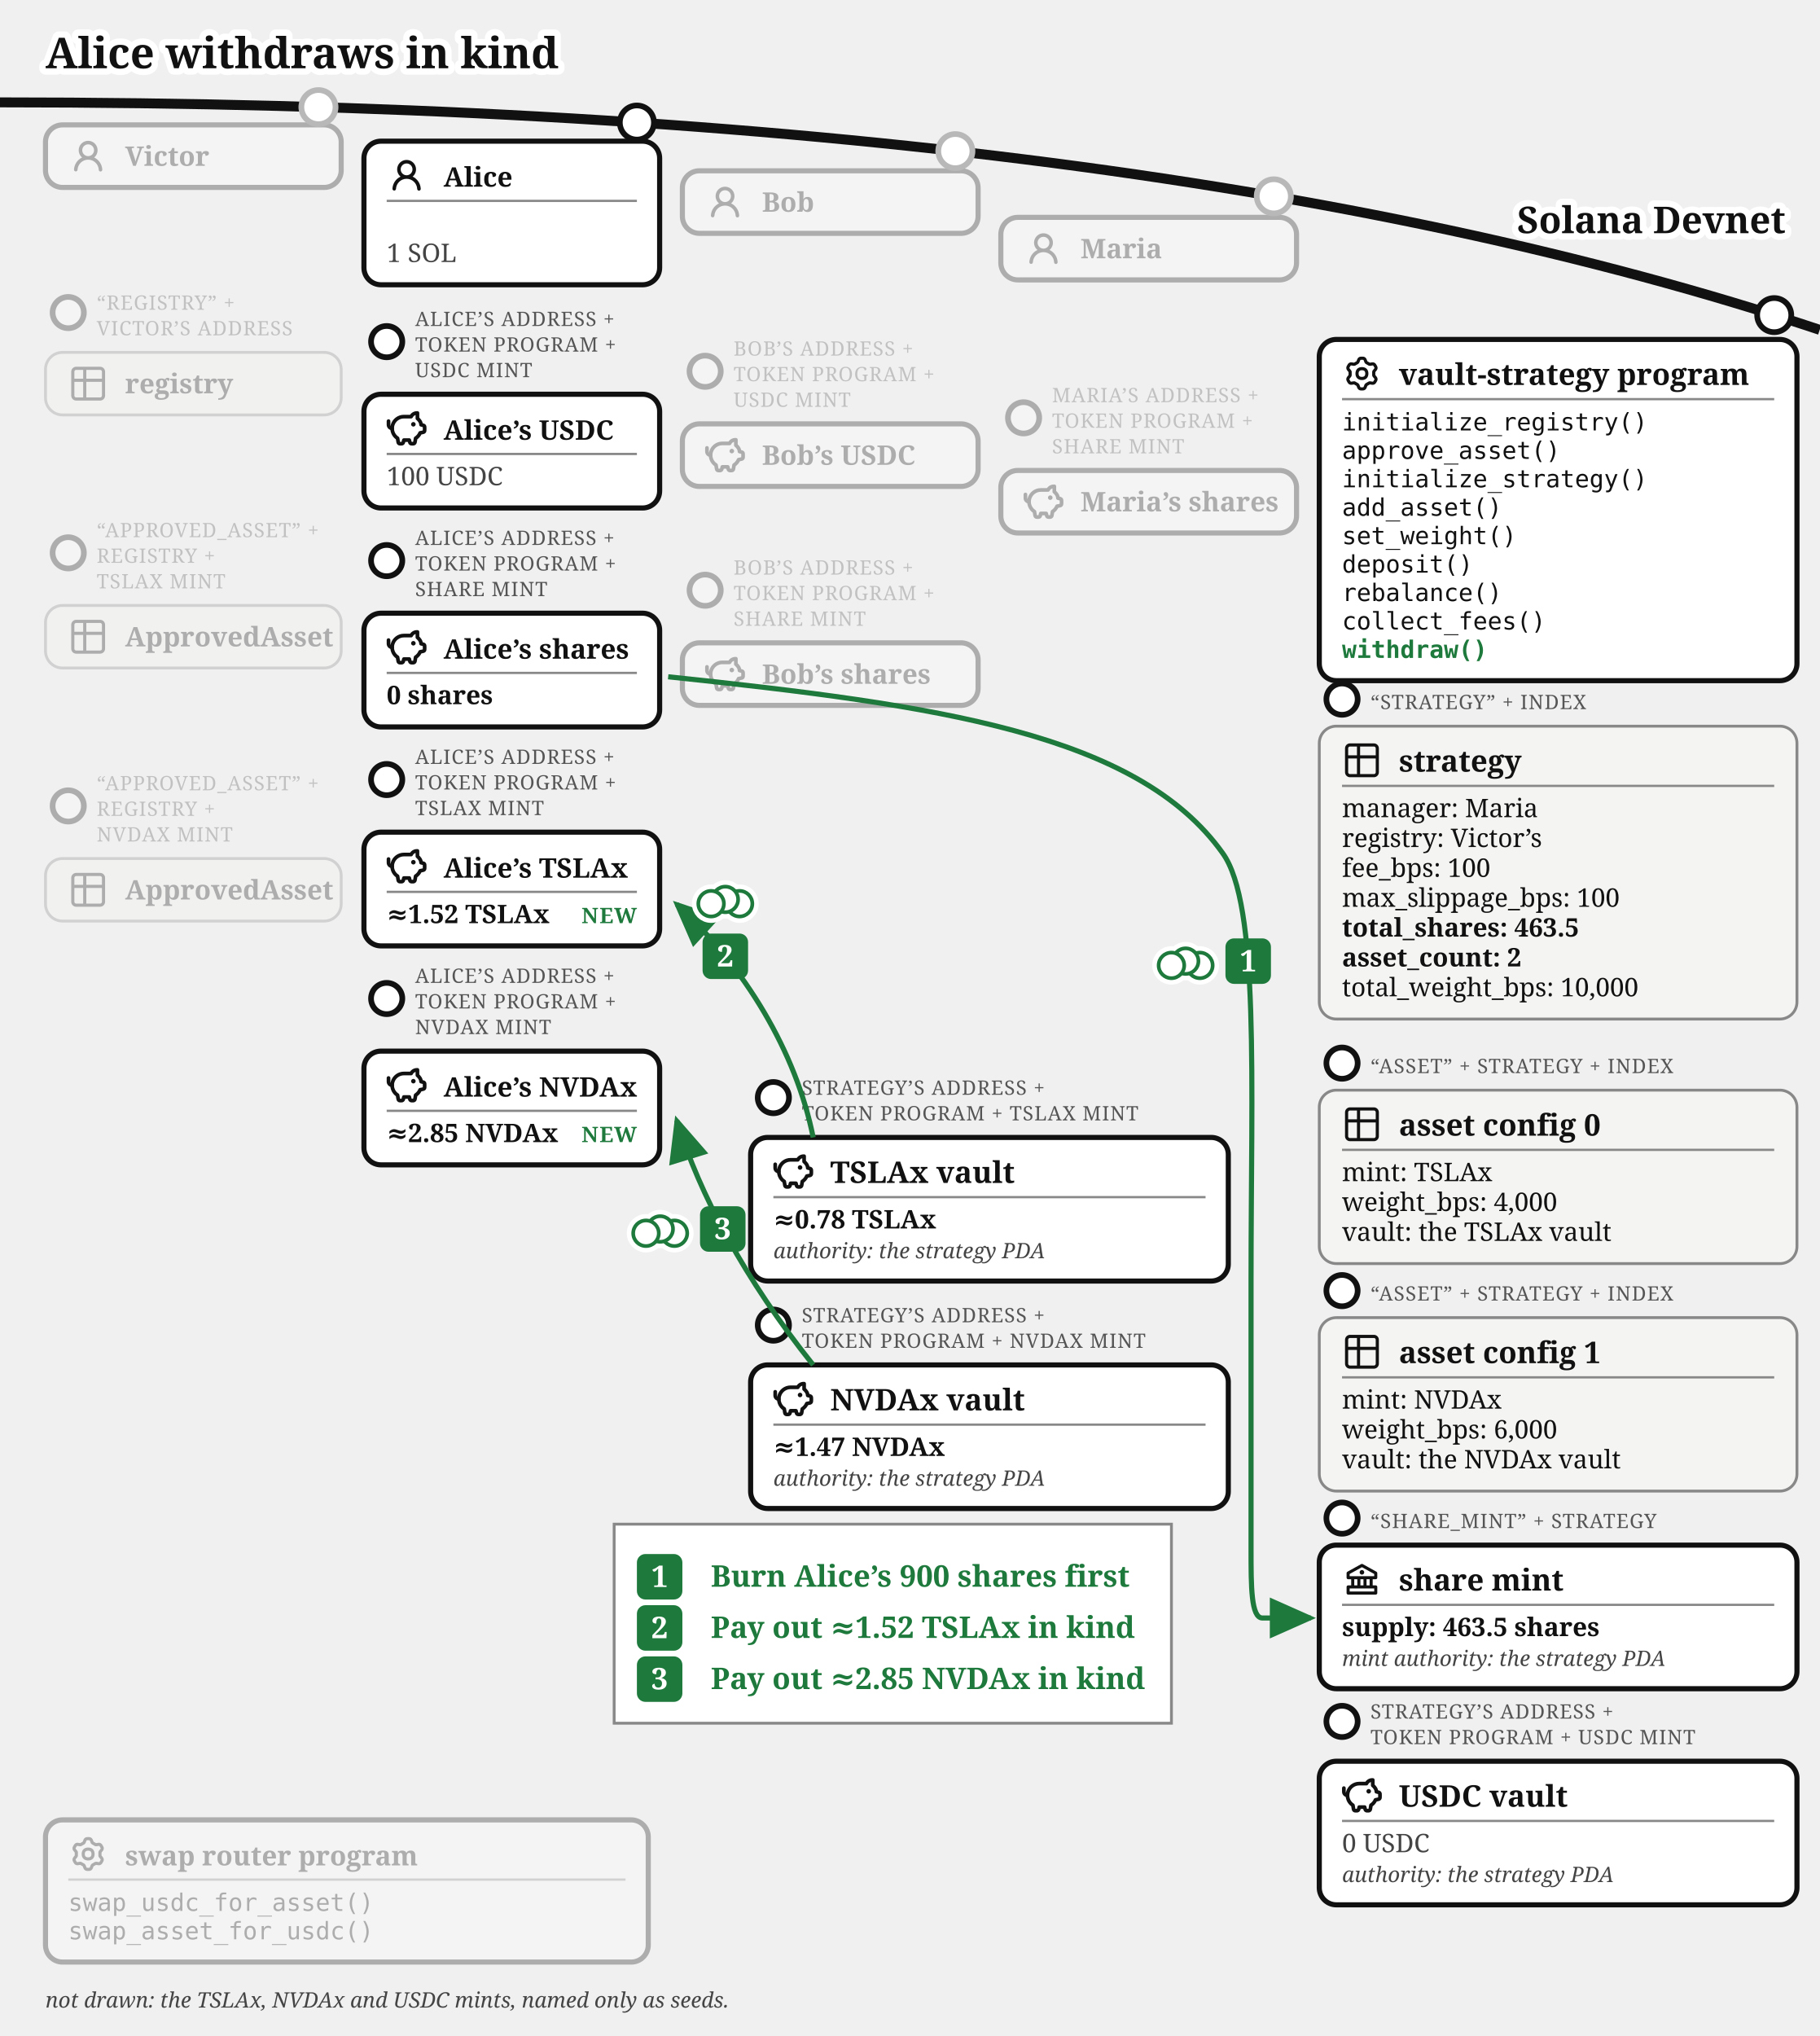
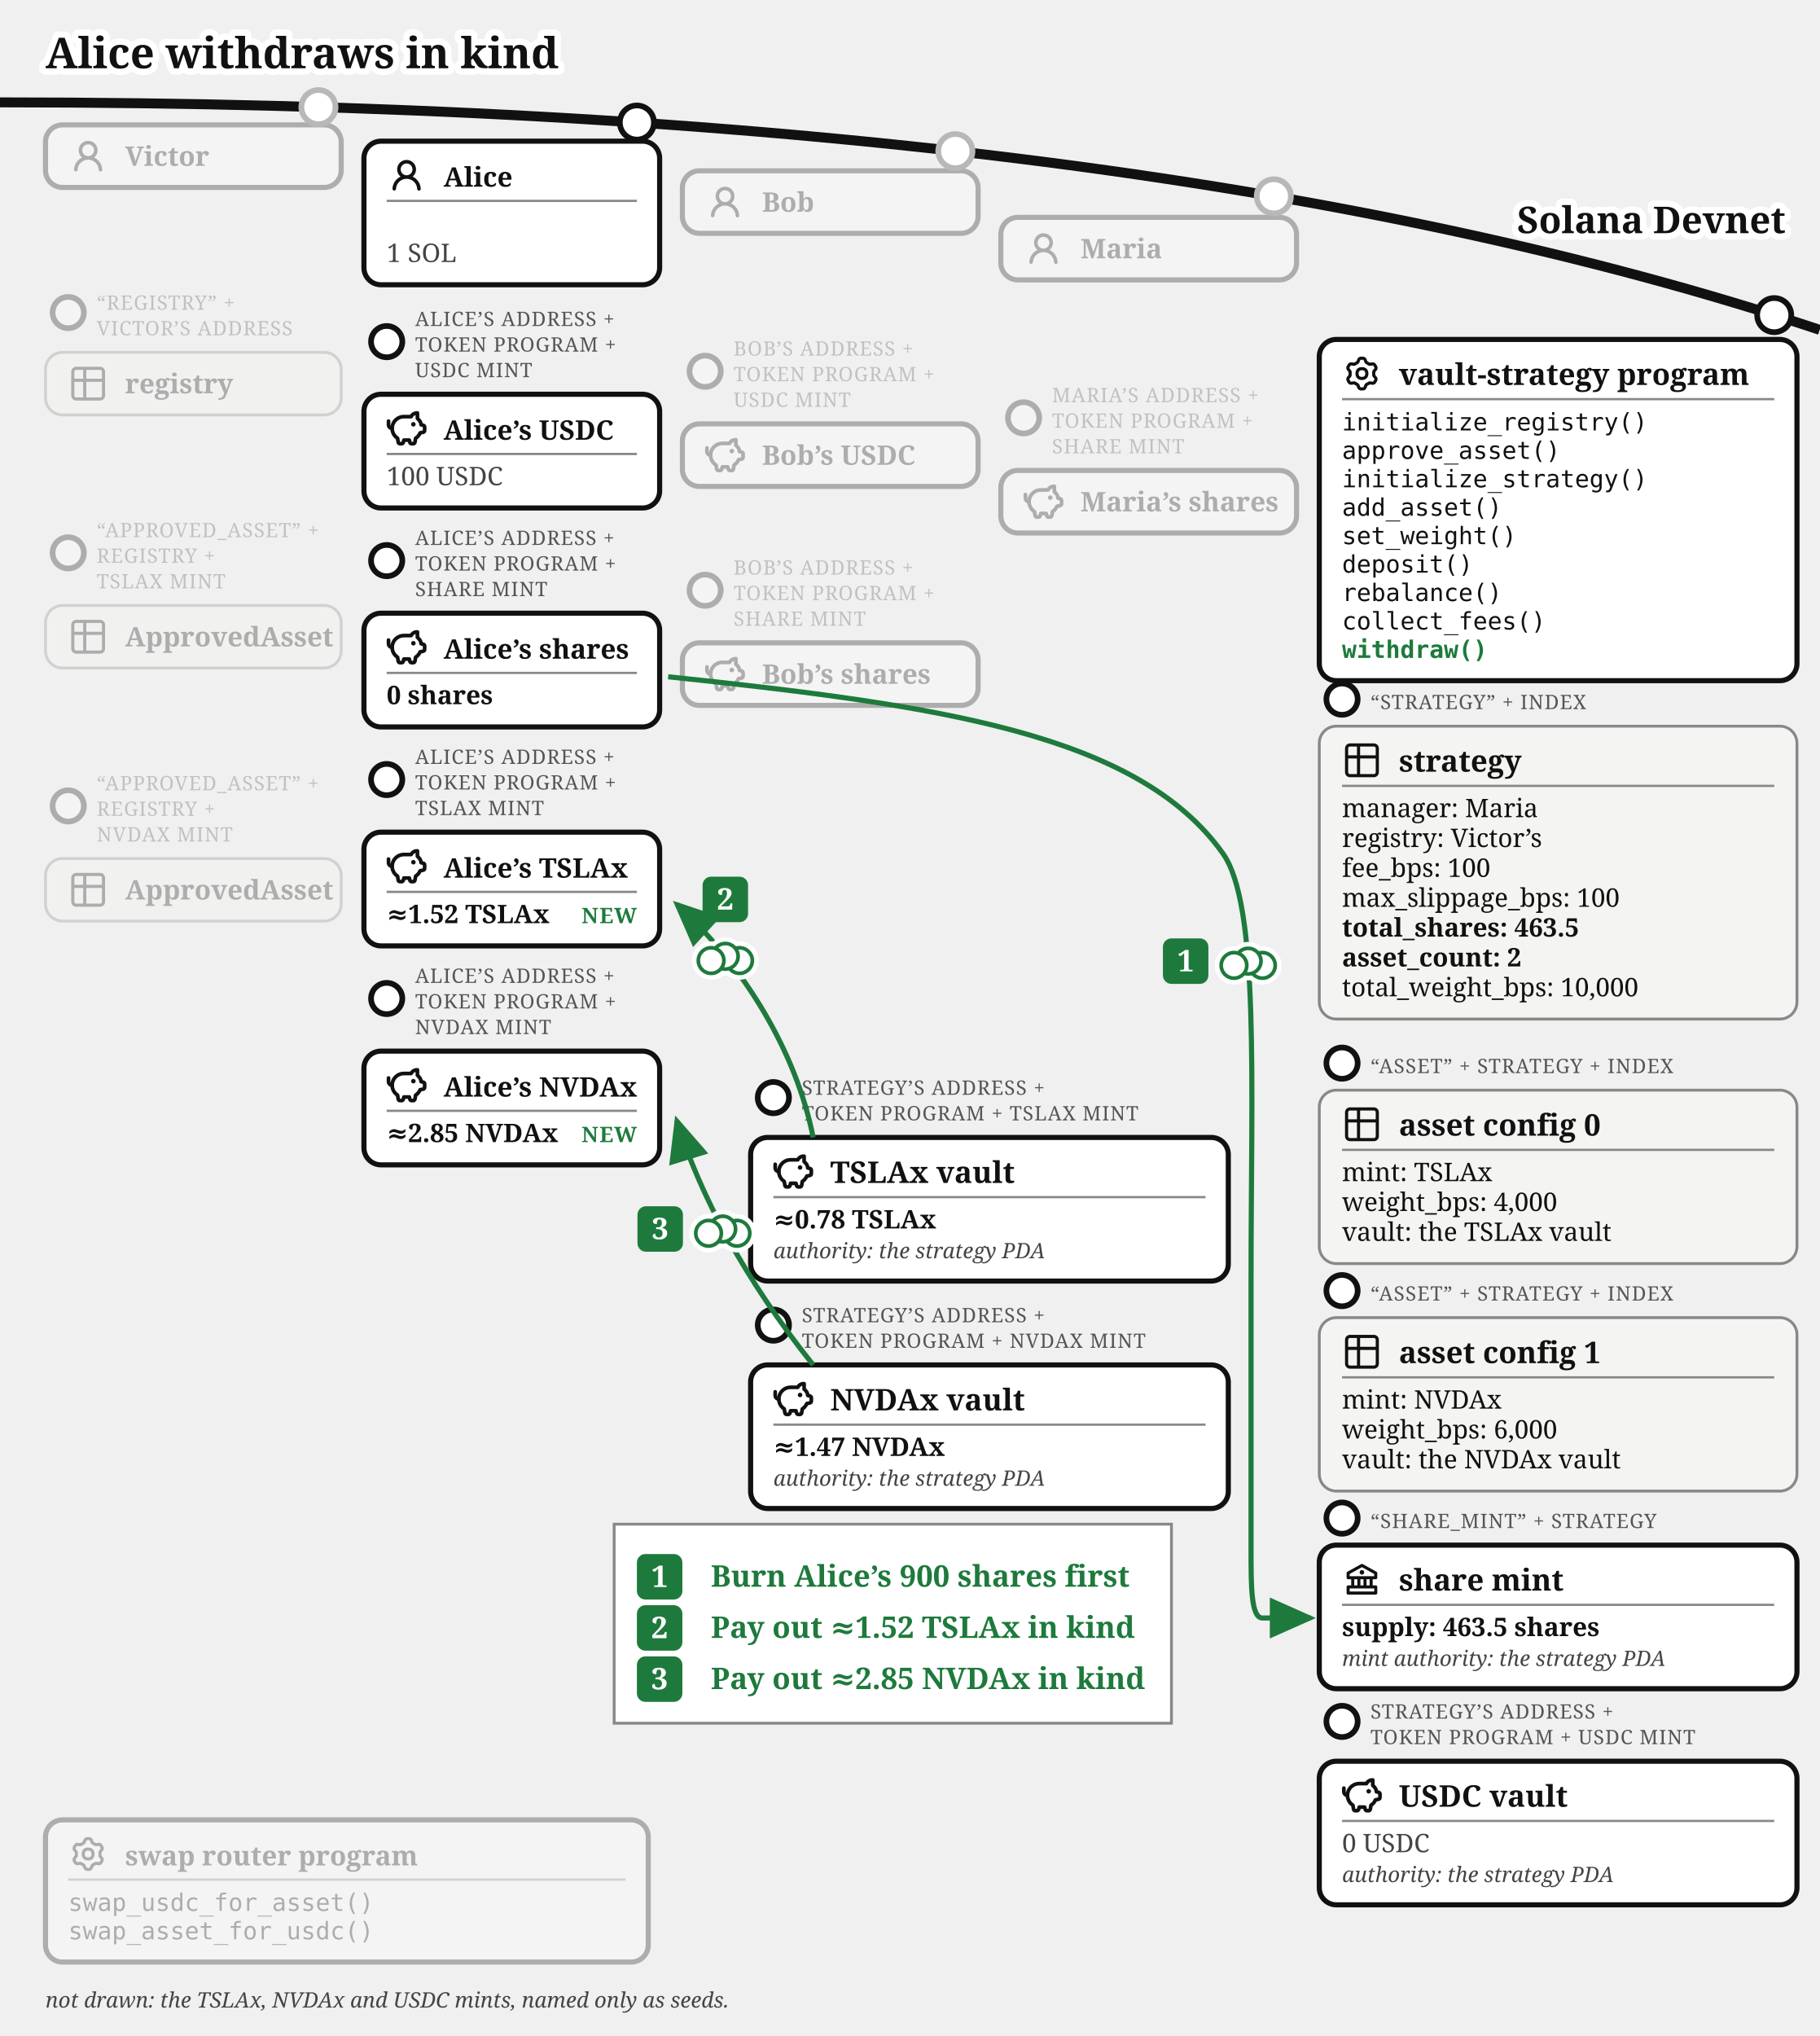
<svg xmlns="http://www.w3.org/2000/svg" viewBox="0 0 640 716" font-family="Gelasio, Georgia, serif" fill="#111">
  <text stroke="#fff" stroke-width="4.5" paint-order="stroke" stroke-linejoin="round" x="16" y="24" font-size="15" font-weight="bold">Alice withdraws in kind</text>
  <defs>
    <marker id="vault-wd-arr" markerWidth="9" markerHeight="8" refX="8" refY="4" orient="auto">
      <path d="M0,0 L9,4 L0,8 z" fill="#1e7a3c" />
    </marker>
    <marker id="vault-wd-arr-grey" markerWidth="9" markerHeight="8" refX="8" refY="4" orient="auto">
      <path d="M0,0 L9,4 L0,8 z" fill="#777" />
    </marker>
  </defs>
  <path d="M 0,36 Q 400,36 640,116" fill="none" stroke="#111" stroke-width="3.5" />
  <text stroke="#fff" stroke-width="4.5" paint-order="stroke" stroke-linejoin="round" x="628" y="82" font-size="13" fill="#111" font-weight="bold" text-anchor="end">Solana Devnet</text>
  <circle cx="112" cy="37.663" r="7" fill="#fff" />
  <g opacity="0.3">
    <circle cx="112" cy="37.663" r="6" fill="#fff" stroke="#111" stroke-width="2" />
    <rect x="16" y="43.917" width="104" height="22" rx="6" fill="#fff" stroke="#111" stroke-width="1.8" />
    <g transform="translate(24,47.9168)">
      <g transform="translate(0.36,0.767) scale(0.8301)" fill="#111">
        <path d="M10.561 8.073a6 6 0 0 1 3.432 5.142a.75.75 0 1 1-1.498.07a4.5 4.5 0 0 0-8.99 0a.75.75 0 0 1-1.498-.07a6 6 0 0 1 3.431-5.142a3.999 3.999 0 1 1 5.123 0M10.5 5a2.5 2.5 0 1 0-5 0a2.5 2.5 0 0 0 5 0" />
      </g>
    </g>
    <text x="44" y="58.317" font-size="9.5" font-weight="bold">Victor</text>
  </g>
  <g opacity="0.3">
    <circle cx="24" cy="109.917" r="5.5" fill="#fff" stroke="#111" stroke-width="2" />
    <text x="34" y="108.917" font-size="7" letter-spacing="0.3" fill="#555">“REGISTRY” +</text>
    <text x="34" y="117.917" font-size="7" letter-spacing="0.3" fill="#555">VICTOR’S ADDRESS</text>
    <rect x="16" y="123.917" width="104" height="22" rx="6" fill="#f4f4f2" stroke="#888" />
    <g transform="translate(24,127.917)">
      <g transform="translate(-0.195,-0.195) scale(0.6)" fill="none" stroke="#111" stroke-linecap="round" stroke-linejoin="round" stroke-width="1.843">
        <path d="M3 5a2 2 0 0 1 2-2h14a2 2 0 0 1 2 2v14a2 2 0 0 1-2 2H5a2 2 0 0 1-2-2zm0 5h18M10 3v18" />
      </g>
    </g>
    <text x="44" y="138.317" font-size="9.5" font-weight="bold">registry</text>
  </g>
  <g opacity="0.3">
    <circle cx="24" cy="194.417" r="5.5" fill="#fff" stroke="#111" stroke-width="2" />
    <text x="34" y="188.917" font-size="7" letter-spacing="0.3" fill="#555">“APPROVED_ASSET” +</text>
    <text x="34" y="197.917" font-size="7" letter-spacing="0.3" fill="#555">REGISTRY +</text>
    <text x="34" y="206.917" font-size="7" letter-spacing="0.3" fill="#555">TSLAX MINT</text>
    <rect x="16" y="212.917" width="104" height="22" rx="6" fill="#f4f4f2" stroke="#888" />
    <g transform="translate(24,216.917)">
      <g transform="translate(-0.195,-0.195) scale(0.6)" fill="none" stroke="#111" stroke-linecap="round" stroke-linejoin="round" stroke-width="1.843">
        <path d="M3 5a2 2 0 0 1 2-2h14a2 2 0 0 1 2 2v14a2 2 0 0 1-2 2H5a2 2 0 0 1-2-2zm0 5h18M10 3v18" />
      </g>
    </g>
    <text x="44" y="227.317" font-size="9.5" font-weight="bold">ApprovedAsset</text>
  </g>
  <g opacity="0.3">
    <circle cx="24" cy="283.417" r="5.5" fill="#fff" stroke="#111" stroke-width="2" />
    <text x="34" y="277.917" font-size="7" letter-spacing="0.3" fill="#555">“APPROVED_ASSET” +</text>
    <text x="34" y="286.917" font-size="7" letter-spacing="0.3" fill="#555">REGISTRY +</text>
    <text x="34" y="295.917" font-size="7" letter-spacing="0.3" fill="#555">NVDAX MINT</text>
    <rect x="16" y="301.917" width="104" height="22" rx="6" fill="#f4f4f2" stroke="#888" />
    <g transform="translate(24,305.917)">
      <g transform="translate(-0.195,-0.195) scale(0.6)" fill="none" stroke="#111" stroke-linecap="round" stroke-linejoin="round" stroke-width="1.843">
        <path d="M3 5a2 2 0 0 1 2-2h14a2 2 0 0 1 2 2v14a2 2 0 0 1-2 2H5a2 2 0 0 1-2-2zm0 5h18M10 3v18" />
      </g>
    </g>
    <text x="44" y="316.317" font-size="9.5" font-weight="bold">ApprovedAsset</text>
  </g>
  <circle cx="336" cy="53.138" r="7" fill="#fff" />
  <g opacity="0.3">
    <circle cx="336" cy="53.138" r="6" fill="#fff" stroke="#111" stroke-width="2" />
    <rect x="240" y="60.062" width="104" height="22" rx="6" fill="#fff" stroke="#111" stroke-width="1.8" />
    <g transform="translate(248,64.0617)">
      <g transform="translate(0.36,0.767) scale(0.8301)" fill="#111">
        <path d="M10.561 8.073a6 6 0 0 1 3.432 5.142a.75.75 0 1 1-1.498.07a4.5 4.5 0 0 0-8.99 0a.75.75 0 0 1-1.498-.07a6 6 0 0 1 3.431-5.142a3.999 3.999 0 1 1 5.123 0M10.5 5a2.5 2.5 0 1 0-5 0a2.5 2.5 0 0 0 5 0" />
      </g>
    </g>
    <text x="268" y="74.462" font-size="9.5" font-weight="bold">Bob</text>
  </g>
  <g opacity="0.3">
    <circle cx="248" cy="130.562" r="5.5" fill="#fff" stroke="#111" stroke-width="2" />
    <text x="258" y="125.062" font-size="7" letter-spacing="0.3" fill="#555">BOB’S ADDRESS +</text>
    <text x="258" y="134.062" font-size="7" letter-spacing="0.3" fill="#555">TOKEN PROGRAM +</text>
    <text x="258" y="143.062" font-size="7" letter-spacing="0.3" fill="#555">USDC MINT</text>
    <rect x="240" y="149.062" width="104" height="22" rx="6" fill="#fff" stroke="#111" stroke-width="1.8" />
    <g transform="translate(248,153.062)">
      <g transform="translate(-0.624,-0.624) scale(0.6353)" fill="none" stroke="#111" stroke-linecap="round" stroke-linejoin="round" stroke-width="2.047">
        <path d="M14.5 5.5h-4A6.5 6.5 0 0 0 7 17.478l.288 1.738c.07.423.105.635.202.798a1 1 0 0 0 .49.416c.178.07.392.07.822.07c.397 0 .596 0 .764-.062a1 1 0 0 0 .479-.374c.1-.148.15-.34.246-.727l.209-.837h3l.21.837c.096.386.144.58.245.727a1 1 0 0 0 .479.374c.168.062.367.062.764.062c.43 0 .644 0 .821-.07a1 1 0 0 0 .49-.416c.098-.163.133-.375.203-.798L17 17.478a6.5 6.5 0 0 0 2.502-2.978l.89-.178c.77-.154 1.155-.231 1.381-.508c.227-.276.227-.669.227-1.453v-.3c0-.75 0-1.124-.212-1.396c-.212-.27-.575-.362-1.303-.544L20 10c0-1.5-1.167-2.833-2-3.5v-3h-.264c-1.37 0-2.623.774-3.236 2" />
        <path d="M15.875 9.75h-.125m.25 0a.25.25 0 1 1-.5 0a.25.25 0 0 1 .5 0M2 8v2a2 2 0 0 0 2 2" />
      </g>
    </g>
    <text x="268" y="163.462" font-size="9.5" font-weight="bold">Bob’s USDC</text>
  </g>
  <g opacity="0.3">
    <circle cx="248" cy="207.562" r="5.5" fill="#fff" stroke="#111" stroke-width="2" />
    <text x="258" y="202.062" font-size="7" letter-spacing="0.3" fill="#555">BOB’S ADDRESS +</text>
    <text x="258" y="211.062" font-size="7" letter-spacing="0.3" fill="#555">TOKEN PROGRAM +</text>
    <text x="258" y="220.062" font-size="7" letter-spacing="0.3" fill="#555">SHARE MINT</text>
    <rect x="240" y="226.062" width="104" height="22" rx="6" fill="#fff" stroke="#111" stroke-width="1.8" />
    <g transform="translate(248,230.062)">
      <g transform="translate(-0.624,-0.624) scale(0.6353)" fill="none" stroke="#111" stroke-linecap="round" stroke-linejoin="round" stroke-width="2.047">
        <path d="M14.5 5.5h-4A6.5 6.5 0 0 0 7 17.478l.288 1.738c.07.423.105.635.202.798a1 1 0 0 0 .49.416c.178.07.392.07.822.07c.397 0 .596 0 .764-.062a1 1 0 0 0 .479-.374c.1-.148.15-.34.246-.727l.209-.837h3l.21.837c.096.386.144.58.245.727a1 1 0 0 0 .479.374c.168.062.367.062.764.062c.43 0 .644 0 .821-.07a1 1 0 0 0 .49-.416c.098-.163.133-.375.203-.798L17 17.478a6.5 6.5 0 0 0 2.502-2.978l.89-.178c.77-.154 1.155-.231 1.381-.508c.227-.276.227-.669.227-1.453v-.3c0-.75 0-1.124-.212-1.396c-.212-.27-.575-.362-1.303-.544L20 10c0-1.5-1.167-2.833-2-3.5v-3h-.264c-1.37 0-2.623.774-3.236 2" />
        <path d="M15.875 9.75h-.125m.25 0a.25.25 0 1 1-.5 0a.25.25 0 0 1 .5 0M2 8v2a2 2 0 0 0 2 2" />
      </g>
    </g>
    <text x="268" y="240.462" font-size="9.5" font-weight="bold">Bob’s shares</text>
  </g>
  <circle cx="448" cy="69.033" r="7" fill="#fff" />
  <g opacity="0.3">
    <circle cx="448" cy="69.033" r="6" fill="#fff" stroke="#111" stroke-width="2" />
    <rect x="352" y="76.436" width="104" height="22" rx="6" fill="#fff" stroke="#111" stroke-width="1.8" />
    <g transform="translate(360,80.4364)">
      <g transform="translate(0.36,0.767) scale(0.8301)" fill="#111">
        <path d="M10.561 8.073a6 6 0 0 1 3.432 5.142a.75.75 0 1 1-1.498.07a4.5 4.5 0 0 0-8.99 0a.75.75 0 0 1-1.498-.07a6 6 0 0 1 3.431-5.142a3.999 3.999 0 1 1 5.123 0M10.5 5a2.5 2.5 0 1 0-5 0a2.5 2.5 0 0 0 5 0" />
      </g>
    </g>
    <text x="380" y="90.836" font-size="9.5" font-weight="bold">Maria</text>
  </g>
  <g opacity="0.3">
    <circle cx="360" cy="146.936" r="5.5" fill="#fff" stroke="#111" stroke-width="2" />
    <text x="370" y="141.436" font-size="7" letter-spacing="0.3" fill="#555">MARIA’S ADDRESS +</text>
    <text x="370" y="150.436" font-size="7" letter-spacing="0.3" fill="#555">TOKEN PROGRAM +</text>
    <text x="370" y="159.436" font-size="7" letter-spacing="0.3" fill="#555">SHARE MINT</text>
    <rect x="352" y="165.436" width="104" height="22" rx="6" fill="#fff" stroke="#111" stroke-width="1.8" />
    <g transform="translate(360,169.436)">
      <g transform="translate(-0.624,-0.624) scale(0.6353)" fill="none" stroke="#111" stroke-linecap="round" stroke-linejoin="round" stroke-width="2.047">
        <path d="M14.5 5.5h-4A6.5 6.5 0 0 0 7 17.478l.288 1.738c.07.423.105.635.202.798a1 1 0 0 0 .49.416c.178.07.392.07.822.07c.397 0 .596 0 .764-.062a1 1 0 0 0 .479-.374c.1-.148.15-.34.246-.727l.209-.837h3l.21.837c.096.386.144.58.245.727a1 1 0 0 0 .479.374c.168.062.367.062.764.062c.43 0 .644 0 .821-.07a1 1 0 0 0 .49-.416c.098-.163.133-.375.203-.798L17 17.478a6.5 6.5 0 0 0 2.502-2.978l.89-.178c.77-.154 1.155-.231 1.381-.508c.227-.276.227-.669.227-1.453v-.3c0-.75 0-1.124-.212-1.396c-.212-.27-.575-.362-1.303-.544L20 10c0-1.5-1.167-2.833-2-3.5v-3h-.264c-1.37 0-2.623.774-3.236 2" />
        <path d="M15.875 9.75h-.125m.25 0a.25.25 0 1 1-.5 0a.25.25 0 0 1 .5 0M2 8v2a2 2 0 0 0 2 2" />
      </g>
    </g>
    <text x="380" y="179.836" font-size="9.5" font-weight="bold">Maria’s shares</text>
  </g>
  <g>
    <circle cx="224" cy="43.091" r="6" fill="#fff" stroke="#111" stroke-width="2" />
    <rect x="128" y="49.644" width="104" height="50.5" rx="6" fill="#fff" stroke="#111" stroke-width="1.8" />
    <g transform="translate(136,54.6439)">
      <g transform="translate(0.36,0.767) scale(0.8301)" fill="#111">
        <path d="M10.561 8.073a6 6 0 0 1 3.432 5.142a.75.75 0 1 1-1.498.07a4.5 4.5 0 0 0-8.99 0a.75.75 0 0 1-1.498-.07a6 6 0 0 1 3.431-5.142a3.999 3.999 0 1 1 5.123 0M10.5 5a2.5 2.5 0 1 0-5 0a2.5 2.5 0 0 0 5 0" />
      </g>
    </g>
    <text x="156" y="65.644" font-size="9.5" font-weight="bold">Alice</text>
    <line x1="136" y1="70.644" x2="224" y2="70.644" stroke="#888" stroke-width="0.8" />
    <text x="136" y="92.144" font-size="9" fill="#444">1 SOL</text>
  </g>
  <g>
    <circle cx="136" cy="120.144" r="5.5" fill="#fff" stroke="#111" stroke-width="2" />
    <text x="146" y="114.644" font-size="7" letter-spacing="0.3" fill="#555">ALICE’S ADDRESS +</text>
    <text x="146" y="123.644" font-size="7" letter-spacing="0.3" fill="#555">TOKEN PROGRAM +</text>
    <text x="146" y="132.644" font-size="7" letter-spacing="0.3" fill="#555">USDC MINT</text>
    <rect x="128" y="138.644" width="104" height="40" rx="6" fill="#fff" stroke="#111" stroke-width="1.8" />
    <g transform="translate(136,143.644)">
      <g transform="translate(-0.624,-0.624) scale(0.6353)" fill="none" stroke="#111" stroke-linecap="round" stroke-linejoin="round" stroke-width="2.047">
        <path d="M14.5 5.5h-4A6.5 6.5 0 0 0 7 17.478l.288 1.738c.07.423.105.635.202.798a1 1 0 0 0 .49.416c.178.07.392.07.822.07c.397 0 .596 0 .764-.062a1 1 0 0 0 .479-.374c.1-.148.15-.34.246-.727l.209-.837h3l.21.837c.096.386.144.58.245.727a1 1 0 0 0 .479.374c.168.062.367.062.764.062c.43 0 .644 0 .821-.07a1 1 0 0 0 .49-.416c.098-.163.133-.375.203-.798L17 17.478a6.5 6.5 0 0 0 2.502-2.978l.89-.178c.77-.154 1.155-.231 1.381-.508c.227-.276.227-.669.227-1.453v-.3c0-.75 0-1.124-.212-1.396c-.212-.27-.575-.362-1.303-.544L20 10c0-1.5-1.167-2.833-2-3.5v-3h-.264c-1.37 0-2.623.774-3.236 2" />
        <path d="M15.875 9.75h-.125m.25 0a.25.25 0 1 1-.5 0a.25.25 0 0 1 .5 0M2 8v2a2 2 0 0 0 2 2" />
      </g>
    </g>
    <text x="156" y="154.644" font-size="9.5" font-weight="bold">Alice’s USDC</text>
    <line x1="136" y1="159.644" x2="224" y2="159.644" stroke="#888" stroke-width="0.8" />
    <text x="136" y="170.644" font-size="9" fill="#444">100 USDC</text>
  </g>
  <g>
    <circle cx="136" cy="197.144" r="5.5" fill="#fff" stroke="#111" stroke-width="2" />
    <text x="146" y="191.644" font-size="7" letter-spacing="0.3" fill="#555">ALICE’S ADDRESS +</text>
    <text x="146" y="200.644" font-size="7" letter-spacing="0.3" fill="#555">TOKEN PROGRAM +</text>
    <text x="146" y="209.644" font-size="7" letter-spacing="0.3" fill="#555">SHARE MINT</text>
    <rect x="128" y="215.644" width="104" height="40" rx="6" fill="#fff" stroke="#111" stroke-width="1.8" />
    <g transform="translate(136,220.644)">
      <g transform="translate(-0.624,-0.624) scale(0.6353)" fill="none" stroke="#111" stroke-linecap="round" stroke-linejoin="round" stroke-width="2.047">
        <path d="M14.5 5.5h-4A6.5 6.5 0 0 0 7 17.478l.288 1.738c.07.423.105.635.202.798a1 1 0 0 0 .49.416c.178.07.392.07.822.07c.397 0 .596 0 .764-.062a1 1 0 0 0 .479-.374c.1-.148.15-.34.246-.727l.209-.837h3l.21.837c.096.386.144.58.245.727a1 1 0 0 0 .479.374c.168.062.367.062.764.062c.43 0 .644 0 .821-.07a1 1 0 0 0 .49-.416c.098-.163.133-.375.203-.798L17 17.478a6.5 6.5 0 0 0 2.502-2.978l.89-.178c.77-.154 1.155-.231 1.381-.508c.227-.276.227-.669.227-1.453v-.3c0-.75 0-1.124-.212-1.396c-.212-.27-.575-.362-1.303-.544L20 10c0-1.5-1.167-2.833-2-3.5v-3h-.264c-1.37 0-2.623.774-3.236 2" />
        <path d="M15.875 9.75h-.125m.25 0a.25.25 0 1 1-.5 0a.25.25 0 0 1 .5 0M2 8v2a2 2 0 0 0 2 2" />
      </g>
    </g>
    <text x="156" y="231.644" font-size="9.5" font-weight="bold">Alice’s shares</text>
    <line x1="136" y1="236.644" x2="224" y2="236.644" stroke="#888" stroke-width="0.8" />
    <text x="136" y="247.644" font-size="9" font-weight="bold">0 shares</text>
  </g>
  <g>
    <circle cx="136" cy="274.144" r="5.5" fill="#fff" stroke="#111" stroke-width="2" />
    <text x="146" y="268.644" font-size="7" letter-spacing="0.3" fill="#555">ALICE’S ADDRESS +</text>
    <text x="146" y="277.644" font-size="7" letter-spacing="0.3" fill="#555">TOKEN PROGRAM +</text>
    <text x="146" y="286.644" font-size="7" letter-spacing="0.3" fill="#555">TSLAX MINT</text>
    <rect x="128" y="292.644" width="104" height="40" rx="6" fill="#fff" stroke="#111" stroke-width="1.8" />
    <g transform="translate(136,297.644)">
      <g transform="translate(-0.624,-0.624) scale(0.6353)" fill="none" stroke="#111" stroke-linecap="round" stroke-linejoin="round" stroke-width="2.047">
        <path d="M14.5 5.5h-4A6.5 6.5 0 0 0 7 17.478l.288 1.738c.07.423.105.635.202.798a1 1 0 0 0 .49.416c.178.07.392.07.822.07c.397 0 .596 0 .764-.062a1 1 0 0 0 .479-.374c.1-.148.15-.34.246-.727l.209-.837h3l.21.837c.096.386.144.58.245.727a1 1 0 0 0 .479.374c.168.062.367.062.764.062c.43 0 .644 0 .821-.07a1 1 0 0 0 .49-.416c.098-.163.133-.375.203-.798L17 17.478a6.5 6.5 0 0 0 2.502-2.978l.89-.178c.77-.154 1.155-.231 1.381-.508c.227-.276.227-.669.227-1.453v-.3c0-.75 0-1.124-.212-1.396c-.212-.27-.575-.362-1.303-.544L20 10c0-1.5-1.167-2.833-2-3.5v-3h-.264c-1.37 0-2.623.774-3.236 2" />
        <path d="M15.875 9.75h-.125m.25 0a.25.25 0 1 1-.5 0a.25.25 0 0 1 .5 0M2 8v2a2 2 0 0 0 2 2" />
      </g>
    </g>
    <text x="156" y="308.644" font-size="9.5" font-weight="bold">Alice’s TSLAx</text>
    <line x1="136" y1="313.644" x2="224" y2="313.644" stroke="#888" stroke-width="0.8" />
    <text x="136" y="324.644" font-size="9" font-weight="bold">≈1.52 TSLAx</text>
    <text x="224" y="324.644" font-size="7.5" letter-spacing="0.4" font-weight="bold" fill="#1e7a3c" text-anchor="end">NEW</text>
  </g>
  <g>
    <circle cx="136" cy="351.144" r="5.5" fill="#fff" stroke="#111" stroke-width="2" />
    <text x="146" y="345.644" font-size="7" letter-spacing="0.3" fill="#555">ALICE’S ADDRESS +</text>
    <text x="146" y="354.644" font-size="7" letter-spacing="0.3" fill="#555">TOKEN PROGRAM +</text>
    <text x="146" y="363.644" font-size="7" letter-spacing="0.3" fill="#555">NVDAX MINT</text>
    <rect x="128" y="369.644" width="104" height="40" rx="6" fill="#fff" stroke="#111" stroke-width="1.8" />
    <g transform="translate(136,374.644)">
      <g transform="translate(-0.624,-0.624) scale(0.6353)" fill="none" stroke="#111" stroke-linecap="round" stroke-linejoin="round" stroke-width="2.047">
        <path d="M14.5 5.5h-4A6.5 6.5 0 0 0 7 17.478l.288 1.738c.07.423.105.635.202.798a1 1 0 0 0 .49.416c.178.07.392.07.822.07c.397 0 .596 0 .764-.062a1 1 0 0 0 .479-.374c.1-.148.15-.34.246-.727l.209-.837h3l.21.837c.096.386.144.58.245.727a1 1 0 0 0 .479.374c.168.062.367.062.764.062c.43 0 .644 0 .821-.07a1 1 0 0 0 .49-.416c.098-.163.133-.375.203-.798L17 17.478a6.5 6.5 0 0 0 2.502-2.978l.89-.178c.77-.154 1.155-.231 1.381-.508c.227-.276.227-.669.227-1.453v-.3c0-.75 0-1.124-.212-1.396c-.212-.27-.575-.362-1.303-.544L20 10c0-1.5-1.167-2.833-2-3.5v-3h-.264c-1.37 0-2.623.774-3.236 2" />
        <path d="M15.875 9.75h-.125m.25 0a.25.25 0 1 1-.5 0a.25.25 0 0 1 .5 0M2 8v2a2 2 0 0 0 2 2" />
      </g>
    </g>
    <text x="156" y="385.644" font-size="9.5" font-weight="bold">Alice’s NVDAx</text>
    <line x1="136" y1="390.644" x2="224" y2="390.644" stroke="#888" stroke-width="0.8" />
    <text x="136" y="401.644" font-size="9" font-weight="bold">≈2.85 NVDAx</text>
    <text x="224" y="401.644" font-size="7.5" letter-spacing="0.4" font-weight="bold" fill="#1e7a3c" text-anchor="end">NEW</text>
  </g>
  <g>
    <circle cx="624" cy="110.812" r="6" fill="#fff" stroke="#111" stroke-width="2" />
    <rect x="464" y="119.37" width="168" height="120" rx="6" fill="#fff" stroke="#111" stroke-width="1.8" />
    <g transform="translate(472,124.37)">
      <g transform="translate(0.951,0.952) scale(0.864)" fill="none" stroke="#111" stroke-linecap="round" stroke-linejoin="round" stroke-width="1.28">
        <path d="M11.808 7.727c0 .05.017.1.048.14l.667.84a.96.96 0 0 1 .082 1.08l-.392.676a.96.96 0 0 1-.975.47l-1.063-.16a.23.23 0 0 0-.145.027l-1.26.727a.23.23 0 0 0-.096.112l-.392 1a.96.96 0 0 1-.893.611h-.782a.96.96 0 0 1-.893-.61l-.392-1a.23.23 0 0 0-.096-.113L3.967 10.8a.23.23 0 0 0-.145-.028l-1.063.162a.96.96 0 0 1-.976-.47l-.39-.677a.96.96 0 0 1 .08-1.08l.67-.84a.22.22 0 0 0 .05-.14V6.273c0-.05-.018-.1-.05-.14l-.67-.84a.96.96 0 0 1-.08-1.08l.39-.676a.96.96 0 0 1 .976-.47l1.06.16a.23.23 0 0 0 .145-.027l1.262-.73a.23.23 0 0 0 .096-.113l.394-.996A.96.96 0 0 1 6.61.75h.784a.96.96 0 0 1 .893.61l.392.997q.028.075.096.116l1.26.727a.23.23 0 0 0 .145.028l1.062-.162a.96.96 0 0 1 .976.47l.391.677a.96.96 0 0 1-.081 1.08l-.67.84a.22.22 0 0 0-.049.14v1.454Z" />
        <path d="M7 8.996c1.277 0 1.996-.719 1.996-1.996S8.277 5.004 7 5.004S5.004 5.723 5.004 7S5.723 8.996 7 8.996" />
      </g>
    </g>
    <text x="492" y="135.37" font-size="10.5" font-weight="bold">vault-strategy program</text>
    <line x1="472" y1="140.37" x2="624" y2="140.37" stroke="#888" stroke-width="0.8" />
    <text x="472" y="151.37" font-size="8.5" font-family="'DejaVu Sans Mono', Menlo, monospace">initialize_registry()</text>
    <text x="472" y="161.37" font-size="8.5" font-family="'DejaVu Sans Mono', Menlo, monospace">approve_asset()</text>
    <text x="472" y="171.37" font-size="8.5" font-family="'DejaVu Sans Mono', Menlo, monospace">initialize_strategy()</text>
    <text x="472" y="181.37" font-size="8.5" font-family="'DejaVu Sans Mono', Menlo, monospace">add_asset()</text>
    <text x="472" y="191.37" font-size="8.5" font-family="'DejaVu Sans Mono', Menlo, monospace">set_weight()</text>
    <text x="472" y="201.37" font-size="8.5" font-family="'DejaVu Sans Mono', Menlo, monospace">deposit()</text>
    <text x="472" y="211.37" font-size="8.5" font-family="'DejaVu Sans Mono', Menlo, monospace">rebalance()</text>
    <text x="472" y="221.37" font-size="8.5" font-family="'DejaVu Sans Mono', Menlo, monospace">collect_fees()</text>
    <text x="472" y="231.37" font-size="8.5" font-family="'DejaVu Sans Mono', Menlo, monospace" font-weight="bold" fill="#1e7a3c">withdraw()</text>
  </g>
  <g transform="translate(0,-3)">
    <g>
      <circle cx="472" cy="248.87" r="5.5" fill="#fff" stroke="#111" stroke-width="2" />
      <text x="482" y="252.37" font-size="7" letter-spacing="0.3" fill="#555">“STRATEGY” + INDEX</text>
      <rect x="464" y="258.37" width="168" height="103" rx="6" fill="#f4f4f2" stroke="#888" />
      <g transform="translate(472,263.37)">
        <g transform="translate(-0.195,-0.195) scale(0.6)" fill="none" stroke="#111" stroke-linecap="round" stroke-linejoin="round" stroke-width="1.843">
          <path d="M3 5a2 2 0 0 1 2-2h14a2 2 0 0 1 2 2v14a2 2 0 0 1-2 2H5a2 2 0 0 1-2-2zm0 5h18M10 3v18" />
        </g>
      </g>
      <text x="492" y="274.37" font-size="10.5" font-weight="bold">strategy</text>
      <line x1="472" y1="279.37" x2="624" y2="279.37" stroke="#888" stroke-width="0.8" />
      <text x="472" y="290.37" font-size="9">manager: Maria</text>
      <text x="472" y="300.87" font-size="9">registry: Victor’s</text>
      <text x="472" y="311.37" font-size="9">fee_bps: 100</text>
      <text x="472" y="321.87" font-size="9">max_slippage_bps: 100</text>
      <text x="472" y="332.37" font-size="9" font-weight="bold">total_shares: 463.5</text>
      <text x="472" y="342.87" font-size="9" font-weight="bold">asset_count: 2</text>
      <text x="472" y="353.37" font-size="9">total_weight_bps: 10,000</text>
    </g>
  </g>
  <g transform="translate(0,-18)">
    <g>
      <circle cx="472" cy="391.87" r="5.5" fill="#fff" stroke="#111" stroke-width="2" />
      <text x="482" y="395.37" font-size="7" letter-spacing="0.3" fill="#555">“ASSET” + STRATEGY + INDEX</text>
      <rect x="464" y="401.37" width="168" height="61" rx="6" fill="#f4f4f2" stroke="#888" />
      <g transform="translate(472,406.37)">
        <g transform="translate(-0.195,-0.195) scale(0.6)" fill="none" stroke="#111" stroke-linecap="round" stroke-linejoin="round" stroke-width="1.843">
          <path d="M3 5a2 2 0 0 1 2-2h14a2 2 0 0 1 2 2v14a2 2 0 0 1-2 2H5a2 2 0 0 1-2-2zm0 5h18M10 3v18" />
        </g>
      </g>
      <text x="492" y="417.37" font-size="10.5" font-weight="bold">asset config 0</text>
      <line x1="472" y1="422.37" x2="624" y2="422.37" stroke="#888" stroke-width="0.8" />
      <text x="472" y="433.37" font-size="9">mint: TSLAx</text>
      <text x="472" y="443.87" font-size="9">weight_bps: 4,000</text>
      <text x="472" y="454.37" font-size="9">vault: the TSLAx vault</text>
    </g>
  </g>
  <g transform="translate(0,-33)">
    <g>
      <circle cx="472" cy="486.87" r="5.5" fill="#fff" stroke="#111" stroke-width="2" />
      <text x="482" y="490.37" font-size="7" letter-spacing="0.3" fill="#555">“ASSET” + STRATEGY + INDEX</text>
      <rect x="464" y="496.37" width="168" height="61" rx="6" fill="#f4f4f2" stroke="#888" />
      <g transform="translate(472,501.37)">
        <g transform="translate(-0.195,-0.195) scale(0.6)" fill="none" stroke="#111" stroke-linecap="round" stroke-linejoin="round" stroke-width="1.843">
          <path d="M3 5a2 2 0 0 1 2-2h14a2 2 0 0 1 2 2v14a2 2 0 0 1-2 2H5a2 2 0 0 1-2-2zm0 5h18M10 3v18" />
        </g>
      </g>
      <text x="492" y="512.37" font-size="10.5" font-weight="bold">asset config 1</text>
      <line x1="472" y1="517.37" x2="624" y2="517.37" stroke="#888" stroke-width="0.8" />
      <text x="472" y="528.37" font-size="9">mint: NVDAx</text>
      <text x="472" y="538.87" font-size="9">weight_bps: 6,000</text>
      <text x="472" y="549.37" font-size="9">vault: the NVDAx vault</text>
    </g>
  </g>
  <g transform="translate(0,-48)">
    <g>
      <circle cx="472" cy="581.87" r="5.5" fill="#fff" stroke="#111" stroke-width="2" />
      <text x="482" y="585.37" font-size="7" letter-spacing="0.3" fill="#555">“SHARE_MINT” + STRATEGY</text>
      <rect x="464" y="591.37" width="168" height="50.5" rx="6" fill="#fff" stroke="#111" stroke-width="1.8" />
      <g transform="translate(472,596.37)">
        <g transform="translate(0.52,0.519) scale(0.54)" fill="#111">
          <path d="m21.49 7.13l-9-5a.99.99 0 0 0-.97 0l-9.01 5C2.19 7.31 2 7.64 2 8v3c0 .55.45 1 1 1h2v4H3c-.55 0-1 .45-1 1v4c0 .55.45 1 1 1h18c.55 0 1-.45 1-1v-4c0-.55-.45-1-1-1h-2v-4h2c.55 0 1-.45 1-1V8a1 1 0 0 0-.51-.87M7 12h2v4H7zm6 0v4h-2v-4zm7 6v2H4v-2zm-3-2h-2v-4h2zm3-6H4V8.59l8-4.44l8 4.44z" />
          <path d="M12 6a1.5 1.5 0 1 0 0 3a1.5 1.5 0 1 0 0-3" />
        </g>
      </g>
      <text x="492" y="607.37" font-size="10.5" font-weight="bold">share mint</text>
      <line x1="472" y1="612.37" x2="624" y2="612.37" stroke="#888" stroke-width="0.8" />
      <text x="472" y="623.37" font-size="9" font-weight="bold">supply: 463.5 shares</text>
      <text x="472" y="633.87" font-size="7.5" font-style="italic" fill="#444">mint authority: the strategy PDA</text>
    </g>
  </g>
  <g transform="translate(0,-52)">
    <g>
      <circle cx="472" cy="657.37" r="5.5" fill="#fff" stroke="#111" stroke-width="2" />
      <text x="482" y="656.37" font-size="7" letter-spacing="0.3" fill="#555">STRATEGY’S ADDRESS +</text>
      <text x="482" y="665.37" font-size="7" letter-spacing="0.3" fill="#555">TOKEN PROGRAM + USDC MINT</text>
      <rect x="464" y="671.37" width="168" height="50.5" rx="6" fill="#fff" stroke="#111" stroke-width="1.8" />
      <g transform="translate(472,676.37)">
        <g transform="translate(-0.624,-0.624) scale(0.6353)" fill="none" stroke="#111" stroke-linecap="round" stroke-linejoin="round" stroke-width="2.047">
          <path d="M14.5 5.5h-4A6.5 6.5 0 0 0 7 17.478l.288 1.738c.07.423.105.635.202.798a1 1 0 0 0 .49.416c.178.07.392.07.822.07c.397 0 .596 0 .764-.062a1 1 0 0 0 .479-.374c.1-.148.15-.34.246-.727l.209-.837h3l.21.837c.096.386.144.58.245.727a1 1 0 0 0 .479.374c.168.062.367.062.764.062c.43 0 .644 0 .821-.07a1 1 0 0 0 .49-.416c.098-.163.133-.375.203-.798L17 17.478a6.5 6.5 0 0 0 2.502-2.978l.89-.178c.77-.154 1.155-.231 1.381-.508c.227-.276.227-.669.227-1.453v-.3c0-.75 0-1.124-.212-1.396c-.212-.27-.575-.362-1.303-.544L20 10c0-1.5-1.167-2.833-2-3.5v-3h-.264c-1.37 0-2.623.774-3.236 2" />
          <path d="M15.875 9.75h-.125m.25 0a.25.25 0 1 1-.5 0a.25.25 0 0 1 .5 0M2 8v2a2 2 0 0 0 2 2" />
        </g>
      </g>
      <text x="492" y="687.37" font-size="10.5" font-weight="bold">USDC vault</text>
      <line x1="472" y1="692.37" x2="624" y2="692.37" stroke="#888" stroke-width="0.8" />
      <text x="472" y="703.37" font-size="9" fill="#444">0 USDC</text>
      <text x="472" y="713.87" font-size="7.5" font-style="italic" fill="#444">authority: the strategy PDA</text>
    </g>
  </g>
  <g transform="translate(-200,-351.37)">
    <g>
      <circle cx="472" cy="737.37" r="5.5" fill="#fff" stroke="#111" stroke-width="2" />
      <text x="482" y="736.37" font-size="7" letter-spacing="0.3" fill="#555">STRATEGY’S ADDRESS +</text>
      <text x="482" y="745.37" font-size="7" letter-spacing="0.3" fill="#555">TOKEN PROGRAM + TSLAX MINT</text>
      <rect x="464" y="751.37" width="168" height="50.5" rx="6" fill="#fff" stroke="#111" stroke-width="1.8" />
      <g transform="translate(472,756.37)">
        <g transform="translate(-0.624,-0.624) scale(0.6353)" fill="none" stroke="#111" stroke-linecap="round" stroke-linejoin="round" stroke-width="2.047">
          <path d="M14.5 5.5h-4A6.5 6.5 0 0 0 7 17.478l.288 1.738c.07.423.105.635.202.798a1 1 0 0 0 .49.416c.178.07.392.07.822.07c.397 0 .596 0 .764-.062a1 1 0 0 0 .479-.374c.1-.148.15-.34.246-.727l.209-.837h3l.21.837c.096.386.144.58.245.727a1 1 0 0 0 .479.374c.168.062.367.062.764.062c.43 0 .644 0 .821-.07a1 1 0 0 0 .49-.416c.098-.163.133-.375.203-.798L17 17.478a6.5 6.5 0 0 0 2.502-2.978l.89-.178c.77-.154 1.155-.231 1.381-.508c.227-.276.227-.669.227-1.453v-.3c0-.75 0-1.124-.212-1.396c-.212-.27-.575-.362-1.303-.544L20 10c0-1.5-1.167-2.833-2-3.5v-3h-.264c-1.37 0-2.623.774-3.236 2" />
          <path d="M15.875 9.75h-.125m.25 0a.25.25 0 1 1-.5 0a.25.25 0 0 1 .5 0M2 8v2a2 2 0 0 0 2 2" />
        </g>
      </g>
      <text x="492" y="767.37" font-size="10.5" font-weight="bold">TSLAx vault</text>
      <line x1="472" y1="772.37" x2="624" y2="772.37" stroke="#888" stroke-width="0.8" />
      <text x="472" y="783.37" font-size="9" font-weight="bold">≈0.78 TSLAx</text>
      <text x="472" y="793.87" font-size="7.5" font-style="italic" fill="#444">authority: the strategy PDA</text>
    </g>
  </g>
  <g transform="translate(-200,-351.37)">
    <g>
      <circle cx="472" cy="817.37" r="5.5" fill="#fff" stroke="#111" stroke-width="2" />
      <text x="482" y="816.37" font-size="7" letter-spacing="0.3" fill="#555">STRATEGY’S ADDRESS +</text>
      <text x="482" y="825.37" font-size="7" letter-spacing="0.3" fill="#555">TOKEN PROGRAM + NVDAX MINT</text>
      <rect x="464" y="831.37" width="168" height="50.5" rx="6" fill="#fff" stroke="#111" stroke-width="1.8" />
      <g transform="translate(472,836.37)">
        <g transform="translate(-0.624,-0.624) scale(0.6353)" fill="none" stroke="#111" stroke-linecap="round" stroke-linejoin="round" stroke-width="2.047">
          <path d="M14.5 5.5h-4A6.5 6.5 0 0 0 7 17.478l.288 1.738c.07.423.105.635.202.798a1 1 0 0 0 .49.416c.178.07.392.07.822.07c.397 0 .596 0 .764-.062a1 1 0 0 0 .479-.374c.1-.148.15-.34.246-.727l.209-.837h3l.21.837c.096.386.144.58.245.727a1 1 0 0 0 .479.374c.168.062.367.062.764.062c.43 0 .644 0 .821-.07a1 1 0 0 0 .49-.416c.098-.163.133-.375.203-.798L17 17.478a6.5 6.5 0 0 0 2.502-2.978l.89-.178c.77-.154 1.155-.231 1.381-.508c.227-.276.227-.669.227-1.453v-.3c0-.75 0-1.124-.212-1.396c-.212-.27-.575-.362-1.303-.544L20 10c0-1.5-1.167-2.833-2-3.5v-3h-.264c-1.37 0-2.623.774-3.236 2" />
          <path d="M15.875 9.75h-.125m.25 0a.25.25 0 1 1-.5 0a.25.25 0 0 1 .5 0M2 8v2a2 2 0 0 0 2 2" />
        </g>
      </g>
      <text x="492" y="847.37" font-size="10.5" font-weight="bold">NVDAx vault</text>
      <line x1="472" y1="852.37" x2="624" y2="852.37" stroke="#888" stroke-width="0.8" />
      <text x="472" y="863.37" font-size="9" font-weight="bold">≈1.47 NVDAx</text>
      <text x="472" y="873.87" font-size="7.5" font-style="italic" fill="#444">authority: the strategy PDA</text>
    </g>
  </g>
  <g opacity="0.3">
    <rect x="16" y="640" width="212" height="50" rx="6" fill="#fff" stroke="#111" stroke-width="1.8" />
    <g transform="translate(24,645)">
      <g transform="translate(0.951,0.952) scale(0.864)" fill="none" stroke="#111" stroke-linecap="round" stroke-linejoin="round" stroke-width="1.28">
        <path d="M11.808 7.727c0 .05.017.1.048.14l.667.84a.96.96 0 0 1 .082 1.08l-.392.676a.96.96 0 0 1-.975.47l-1.063-.16a.23.23 0 0 0-.145.027l-1.26.727a.23.23 0 0 0-.096.112l-.392 1a.96.96 0 0 1-.893.611h-.782a.96.96 0 0 1-.893-.61l-.392-1a.23.23 0 0 0-.096-.113L3.967 10.8a.23.23 0 0 0-.145-.028l-1.063.162a.96.96 0 0 1-.976-.47l-.39-.677a.96.96 0 0 1 .08-1.08l.67-.84a.22.22 0 0 0 .05-.14V6.273c0-.05-.018-.1-.05-.14l-.67-.84a.96.96 0 0 1-.08-1.08l.39-.676a.96.96 0 0 1 .976-.47l1.06.16a.23.23 0 0 0 .145-.027l1.262-.73a.23.23 0 0 0 .096-.113l.394-.996A.96.96 0 0 1 6.61.75h.784a.96.96 0 0 1 .893.61l.392.997q.028.075.096.116l1.26.727a.23.23 0 0 0 .145.028l1.062-.162a.96.96 0 0 1 .976.47l.391.677a.96.96 0 0 1-.081 1.08l-.67.84a.22.22 0 0 0-.049.14v1.454Z" />
        <path d="M7 8.996c1.277 0 1.996-.719 1.996-1.996S8.277 5.004 7 5.004S5.004 5.723 5.004 7S5.723 8.996 7 8.996" />
      </g>
    </g>
    <text x="44" y="656" font-size="9.5" font-weight="bold">swap router program</text>
    <line x1="24" y1="661" x2="220" y2="661" stroke="#888" stroke-width="0.8" />
    <text x="24" y="672" font-size="8.5" font-family="'DejaVu Sans Mono', Menlo, monospace">swap_usdc_for_asset()</text>
    <text x="24" y="682" font-size="8.5" font-family="'DejaVu Sans Mono', Menlo, monospace">swap_asset_for_usdc()</text>
  </g>
  <text x="16" y="706" font-size="7.5" fill="#444" font-style="italic" text-anchor="start">not drawn: the TSLAx, NVDAx and USDC mints, named only as seeds.</text>
  <path d="M 235,238 C 330,248 400,258 430,300 C 443,318 440,380 440,450 L 440,545 C 440,558 440,569 444,569 L 461,569" fill="none" stroke="#1e7a3c" stroke-width="1.8" marker-end="url(#vault-wd-arr)" />
  <path d="M 286,400 C 280,370 262,340 238,318" fill="none" stroke="#1e7a3c" stroke-width="1.8" marker-end="url(#vault-wd-arr)" />
  <path d="M 286,480 C 262,450 246,420 238,394" fill="none" stroke="#1e7a3c" stroke-width="1.8" marker-end="url(#vault-wd-arr)" />
-   <rect class="marker" x="431.0" y="330.0" width="16" height="16" rx="3" fill="#1e7a3c" />
-   <text x="439.0" y="341.6" font-size="10.5" font-weight="bold" fill="#fff" text-anchor="middle">1</text>
-   <g class="coin" transform="translate(417.0,338.0)" fill="#fff">
+   <rect class="marker" x="409" y="330" width="16" height="16" rx="3" fill="#1e7a3c" />
+   <text x="417" y="341.6" font-size="10.5" font-weight="bold" fill="#fff" text-anchor="middle">1</text>
+   <g class="coin" transform="translate(439,338)" fill="#fff">
    <g stroke="#fff" stroke-width="4.5">
      <circle cx="5" cy="1.5" r="4.5" />
      <circle cx="0" cy="0" r="4.5" />
      <circle cx="-5" cy="1.5" r="4.5" />
    </g>
    <g stroke="#1e7a3c" stroke-width="1.3">
      <circle cx="5" cy="1.5" r="4.5" />
      <circle cx="0" cy="0" r="4.5" />
      <circle cx="-5" cy="1.5" r="4.5" />
    </g>
  </g>
-   <rect class="marker" x="247.1" y="328.3" width="16" height="16" rx="3" fill="#1e7a3c" />
-   <text x="255.1" y="339.9" font-size="10.5" font-weight="bold" fill="#fff" text-anchor="middle">2</text>
-   <g class="coin" transform="translate(255.1,316.3)" fill="#fff">
+   <rect class="marker" x="247.1" y="308.3" width="16" height="16" rx="3" fill="#1e7a3c" />
+   <text x="255.1" y="319.9" font-size="10.5" font-weight="bold" fill="#fff" text-anchor="middle">2</text>
+   <g class="coin" transform="translate(255.1,336.3)" fill="#fff">
    <g stroke="#fff" stroke-width="4.5">
      <circle cx="5" cy="1.5" r="4.5" />
      <circle cx="0" cy="0" r="4.5" />
      <circle cx="-5" cy="1.5" r="4.5" />
    </g>
    <g stroke="#1e7a3c" stroke-width="1.3">
      <circle cx="5" cy="1.5" r="4.5" />
      <circle cx="0" cy="0" r="4.5" />
      <circle cx="-5" cy="1.5" r="4.5" />
    </g>
  </g>
-   <rect class="marker" x="246.2" y="424.2" width="16" height="16" rx="3" fill="#1e7a3c" />
-   <text x="254.2" y="435.8" font-size="10.5" font-weight="bold" fill="#fff" text-anchor="middle">3</text>
-   <g class="coin" transform="translate(232.2,432.2)" fill="#fff">
+   <rect class="marker" x="224.2" y="424.2" width="16" height="16" rx="3" fill="#1e7a3c" />
+   <text x="232.2" y="435.8" font-size="10.5" font-weight="bold" fill="#fff" text-anchor="middle">3</text>
+   <g class="coin" transform="translate(254.2,432.2)" fill="#fff">
    <g stroke="#fff" stroke-width="4.5">
      <circle cx="5" cy="1.5" r="4.5" />
      <circle cx="0" cy="0" r="4.5" />
      <circle cx="-5" cy="1.5" r="4.5" />
    </g>
    <g stroke="#1e7a3c" stroke-width="1.3">
      <circle cx="5" cy="1.5" r="4.5" />
      <circle cx="0" cy="0" r="4.5" />
      <circle cx="-5" cy="1.5" r="4.5" />
    </g>
  </g>
  <rect x="216" y="536" width="196" height="70" fill="#fff" stroke="#888" class="key" />
  <rect class="marker" x="224" y="546.5" width="16" height="16" rx="3" fill="#1e7a3c" />
  <text x="232" y="558.1" font-size="10.5" font-weight="bold" fill="#fff" text-anchor="middle">1</text>
  <text x="250" y="558" font-size="10.5" font-weight="bold" fill="#1e7a3c">Burn Alice’s 900 shares first</text>
  <rect class="marker" x="224" y="564.5" width="16" height="16" rx="3" fill="#1e7a3c" />
  <text x="232" y="576.1" font-size="10.5" font-weight="bold" fill="#fff" text-anchor="middle">2</text>
  <text x="250" y="576" font-size="10.5" font-weight="bold" fill="#1e7a3c">Pay out ≈1.52 TSLAx in kind</text>
  <rect class="marker" x="224" y="582.5" width="16" height="16" rx="3" fill="#1e7a3c" />
  <text x="232" y="594.1" font-size="10.5" font-weight="bold" fill="#fff" text-anchor="middle">3</text>
  <text x="250" y="594" font-size="10.5" font-weight="bold" fill="#1e7a3c">Pay out ≈2.85 NVDAx in kind</text>
</svg>
